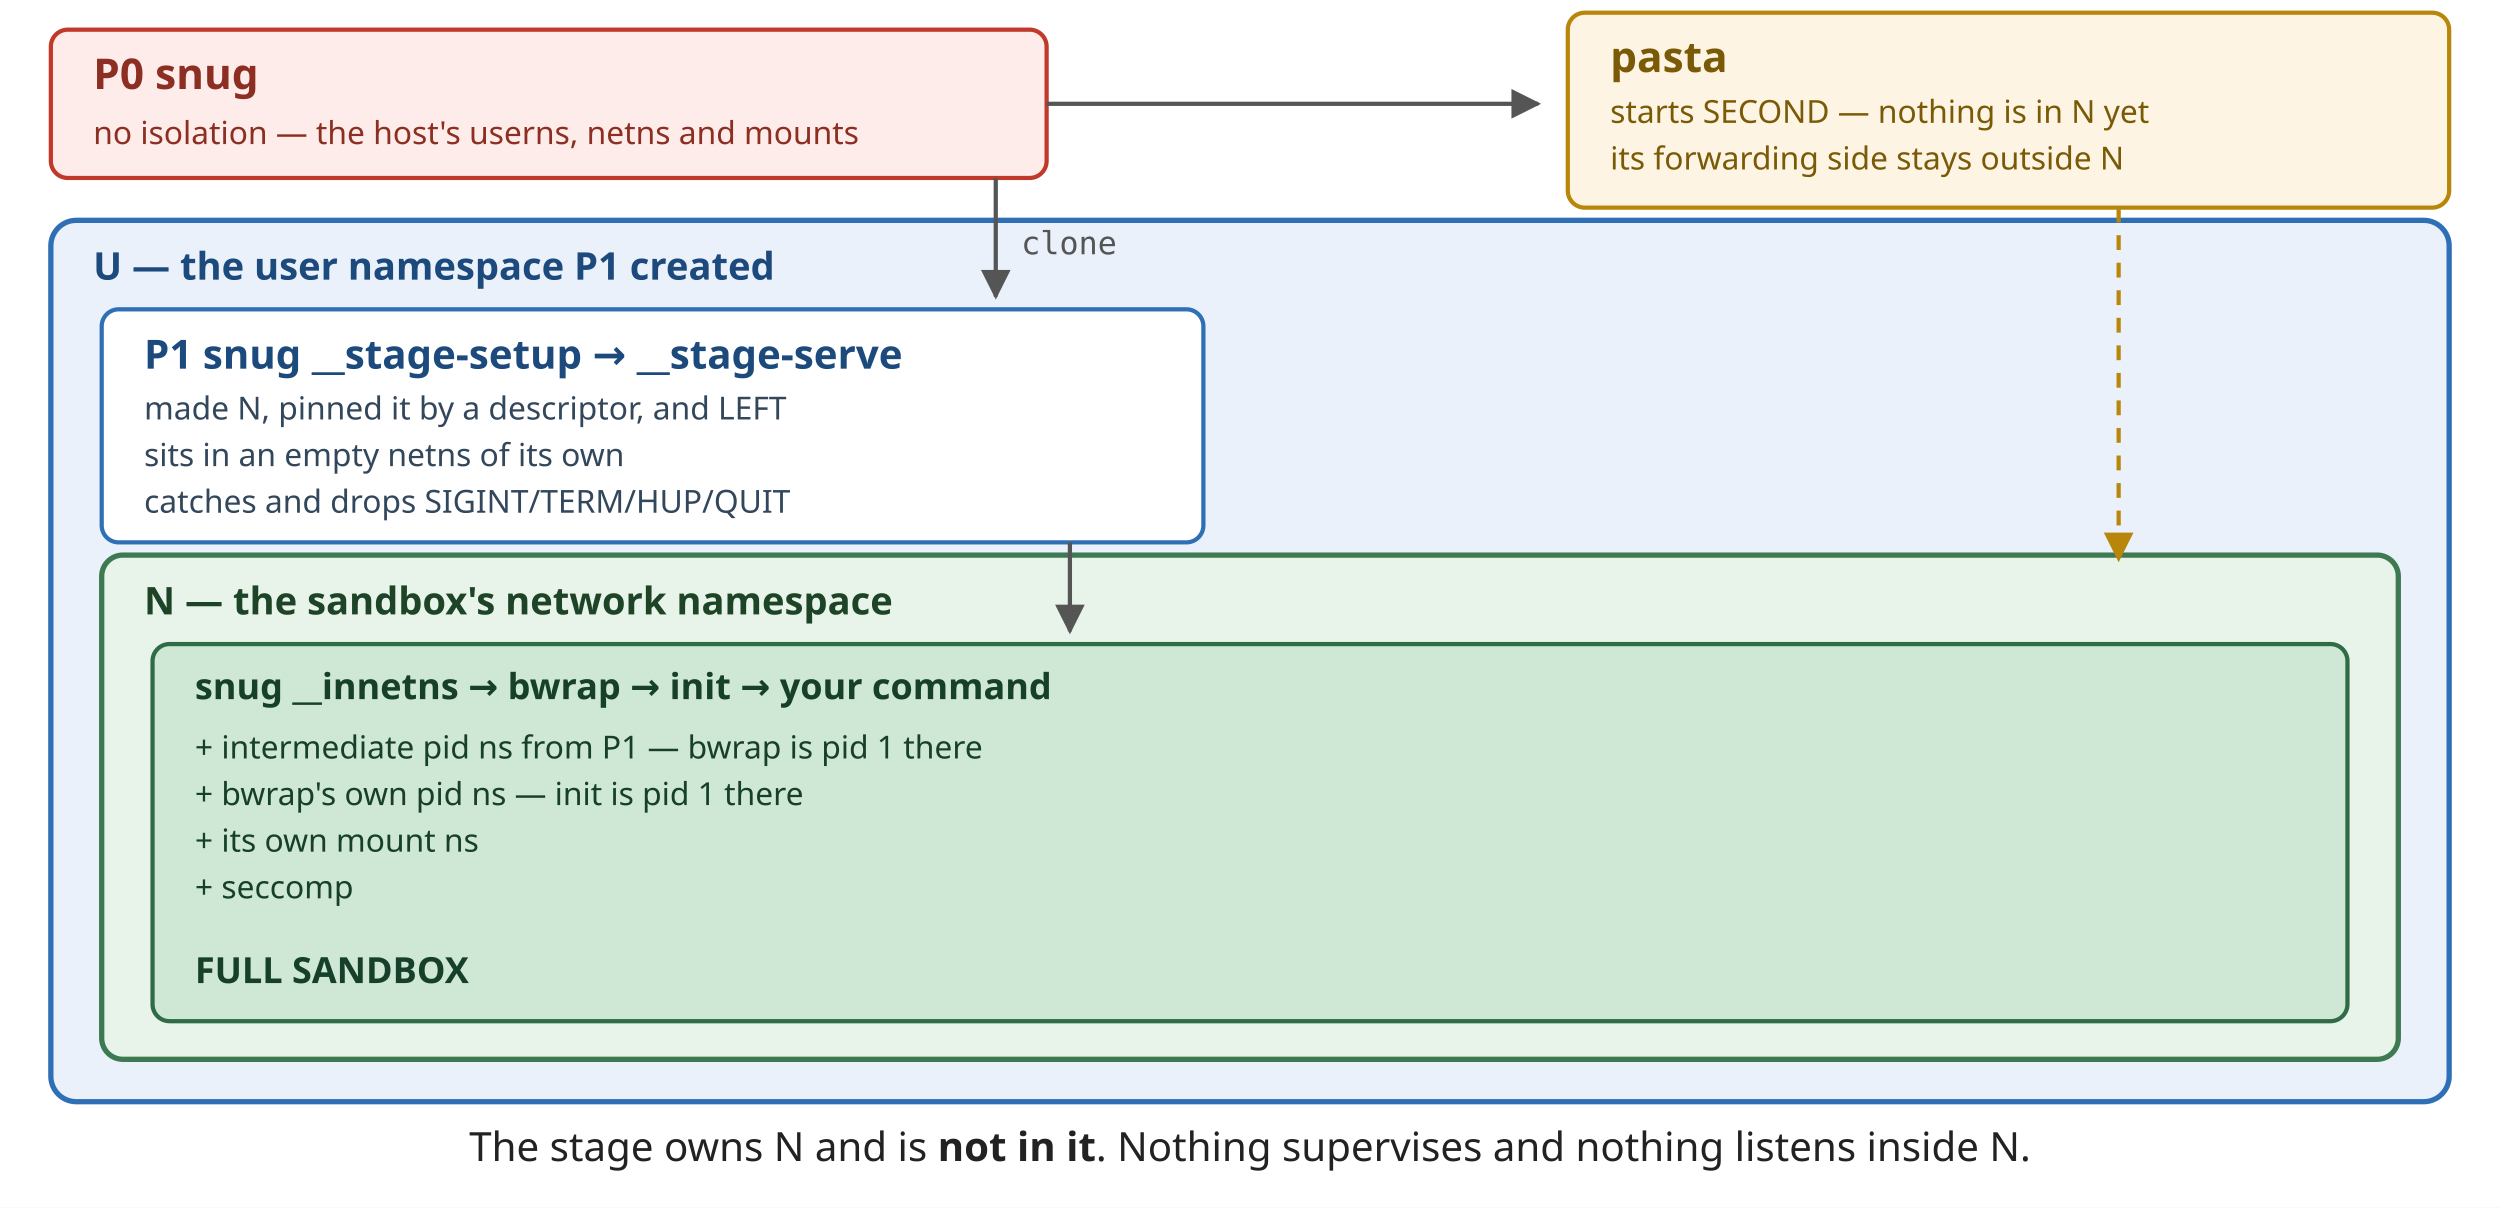
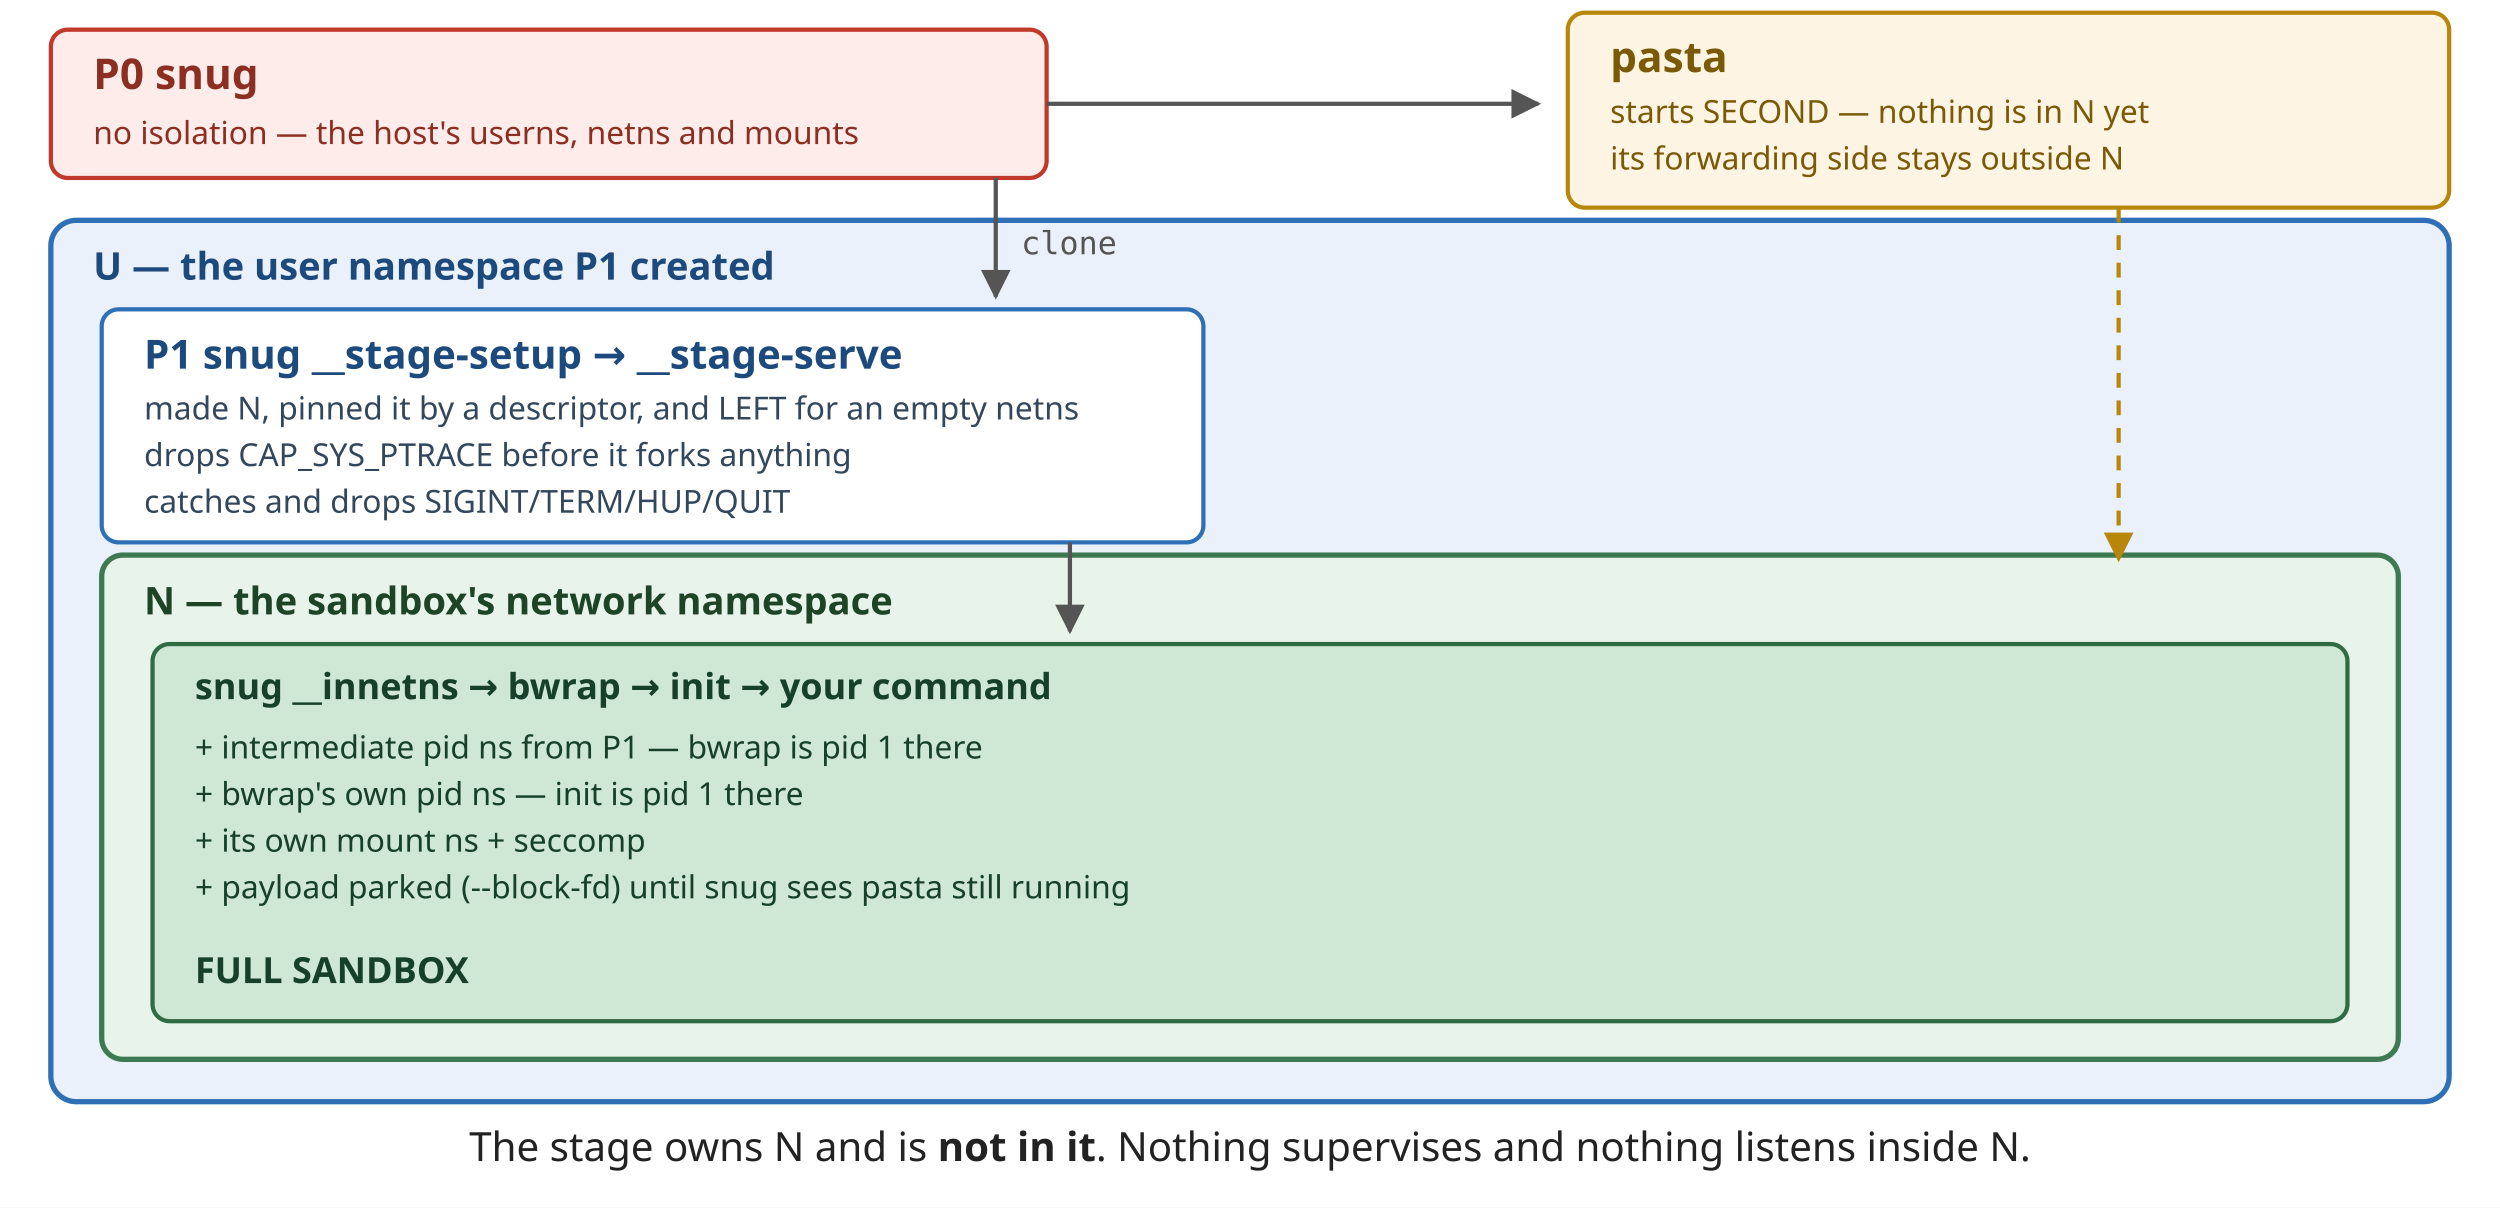
<svg xmlns="http://www.w3.org/2000/svg" viewBox="0 0 1180 570" font-family="sans-serif">
  <defs>
    <marker id="tn-arrow" viewBox="0 0 10 10" refX="9" refY="5" markerWidth="7" markerHeight="7" orient="auto-start-reverse">
      <path d="M 0 0 L 10 5 L 0 10 z" fill="#555" />
    </marker>
    <marker id="tn-arrow-p" viewBox="0 0 10 10" refX="9" refY="5" markerWidth="7" markerHeight="7" orient="auto-start-reverse">
      <path d="M 0 0 L 10 5 L 0 10 z" fill="#b8860b" />
    </marker>
  </defs>
  <rect x="0" y="0" width="1180" height="570" fill="#ffffff" />
  <rect x="24" y="14" width="470" height="70" rx="8" fill="#fdecea" stroke="#c0392b" stroke-width="2" />
  <text x="44" y="42" font-size="20" font-weight="bold" fill="#8c2f22">P0  snug</text>
  <text x="44" y="68" font-size="15" fill="#8c2f22">no isolation — the host's userns, netns and mounts</text>
  <rect x="740" y="6" width="416" height="92" rx="8" fill="#fdf4e3" stroke="#b8860b" stroke-width="2" />
  <text x="760" y="34" font-size="20" font-weight="bold" fill="#7a5a06">pasta</text>
  <text x="760" y="58" font-size="15" fill="#7a5a06">starts SECOND — nothing is in N yet</text>
  <text x="760" y="80" font-size="15" fill="#7a5a06">its forwarding side stays outside N</text>
  <line x1="494" y1="49" x2="726" y2="49" stroke="#555" stroke-width="2" marker-end="url(#tn-arrow)" />
  <rect x="24" y="104" width="1132" height="416" rx="12" fill="#eaf1fb" stroke="#2f6fb5" stroke-width="2.5" />
  <text x="44" y="132" font-size="18" font-weight="bold" fill="#1d4a7d">U — the user namespace P1 created</text>
  <rect x="48" y="146" width="520" height="110" rx="8" fill="#ffffff" stroke="#2f6fb5" stroke-width="2" />
  <text x="68" y="174" font-size="19" font-weight="bold" fill="#1d4a7d">P1  snug __stage-setup → __stage-serve</text>
-   <text x="68" y="198" font-size="15" fill="#33475c">made N, pinned it by a descriptor, and LEFT</text>
-   <text x="68" y="220" font-size="15" fill="#33475c">sits in an empty netns of its own</text>
+   <text x="68" y="198" font-size="15" fill="#33475c">made N, pinned it by a descriptor, and LEFT for an empty netns</text>
+   <text x="68" y="220" font-size="15" fill="#33475c">drops CAP_SYS_PTRACE before it forks anything</text>
  <text x="68" y="242" font-size="15" fill="#33475c">catches and drops SIGINT/TERM/HUP/QUIT</text>
  <line x1="470" y1="84" x2="470" y2="140" stroke="#555" stroke-width="2" marker-end="url(#tn-arrow)" />
  <text x="482" y="120" font-size="15" font-family="monospace" fill="#555">clone</text>
  <rect x="48" y="262" width="1084" height="238" rx="10" fill="#e8f3ea" stroke="#3d7a52" stroke-width="2.5" />
  <text x="68" y="290" font-size="18" font-weight="bold" fill="#1d4427">N — the sandbox's network namespace</text>
  <rect x="72" y="304" width="1036" height="178" rx="8" fill="#cfe7d5" stroke="#2f6b45" stroke-width="2" />
  <text x="92" y="330" font-size="17" font-weight="bold" fill="#17402a">snug __innetns → bwrap → init → your command</text>
  <text x="92" y="358" font-size="15" fill="#17402a">+ intermediate pid ns from P1 — bwrap is pid 1 there</text>
  <text x="92" y="380" font-size="15" fill="#17402a">+ bwrap's own pid ns — init is pid 1 there</text>
-   <text x="92" y="402" font-size="15" fill="#17402a">+ its own mount ns</text>
-   <text x="92" y="424" font-size="15" fill="#17402a">+ seccomp</text>
+   <text x="92" y="402" font-size="15" fill="#17402a">+ its own mount ns + seccomp</text>
+   <text x="92" y="424" font-size="15" fill="#17402a">+ payload parked (--block-fd) until snug sees pasta still running</text>
  <text x="92" y="464" font-size="17" font-weight="bold" fill="#17402a">FULL SANDBOX</text>
  <line x1="505" y1="256" x2="505" y2="298" stroke="#555" stroke-width="2" marker-end="url(#tn-arrow)" />
  <line x1="1000" y1="98" x2="1000" y2="264" stroke="#b8860b" stroke-width="2" stroke-dasharray="7 6" marker-end="url(#tn-arrow-p)" />
  <text x="590" y="548" text-anchor="middle" font-size="19" fill="#222">
    The stage owns N and is <tspan font-weight="bold">not in it</tspan>. Nothing supervises and nothing listens inside N.
  </text>
</svg>
